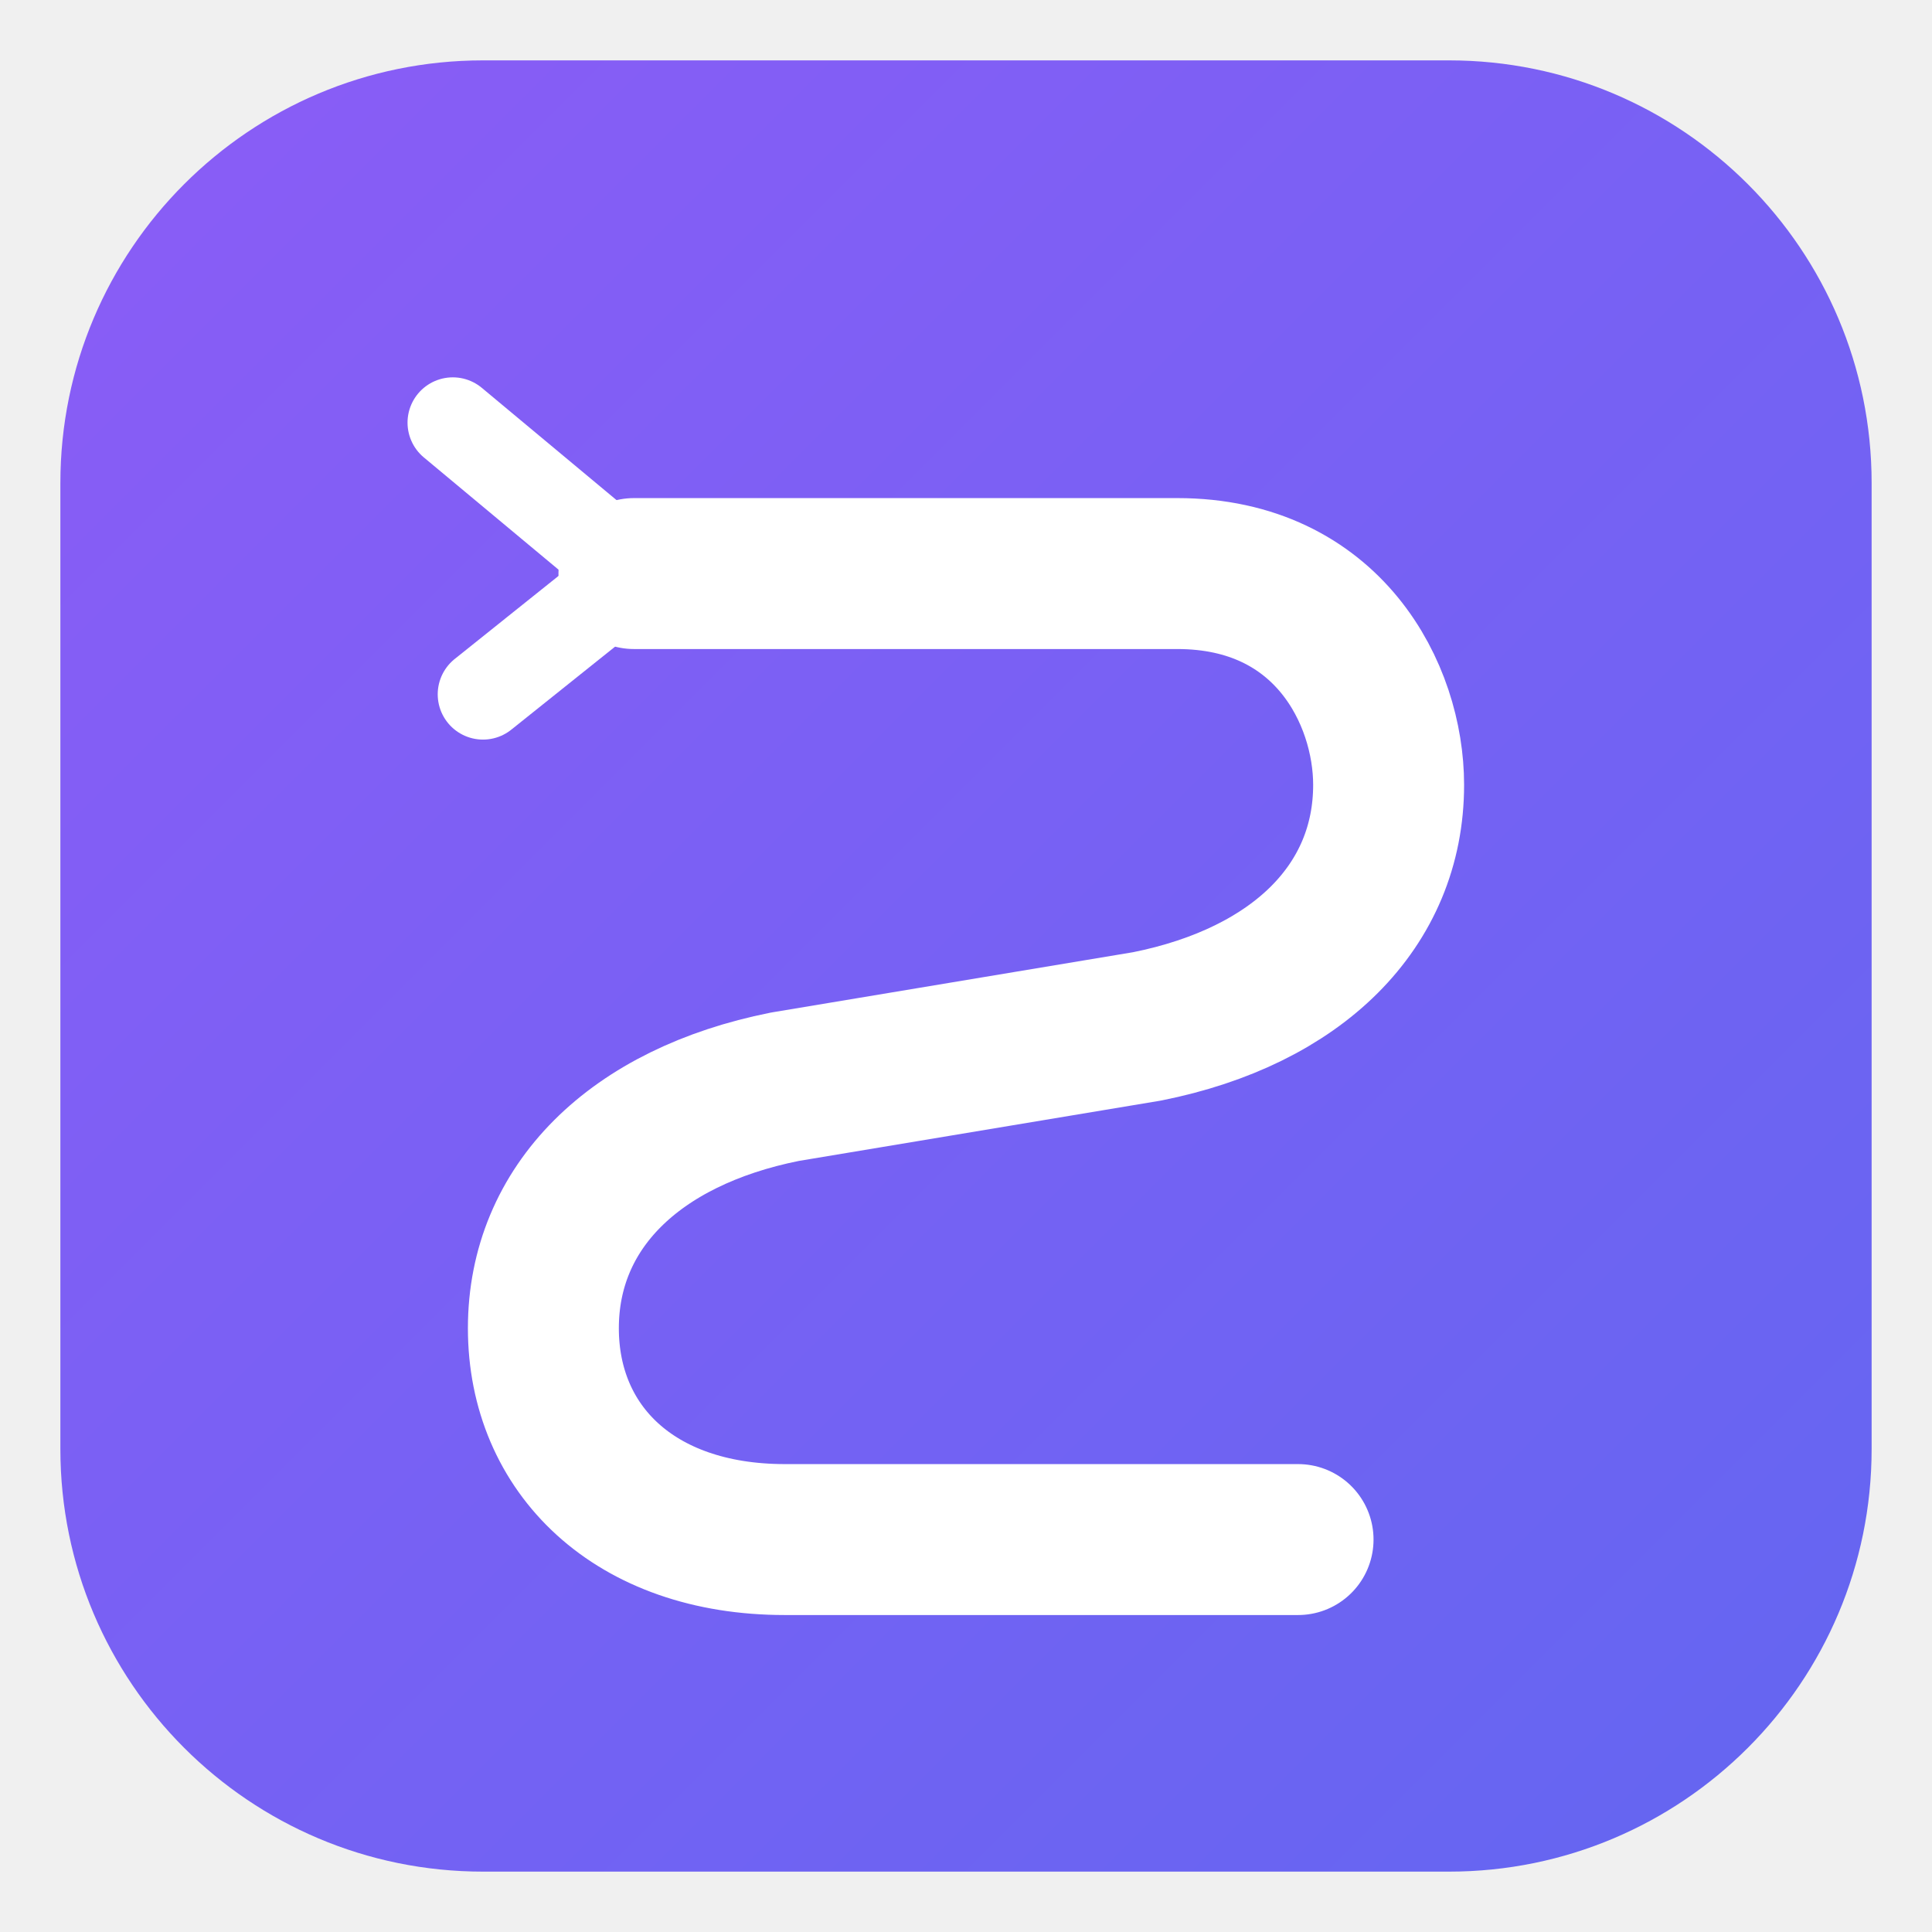
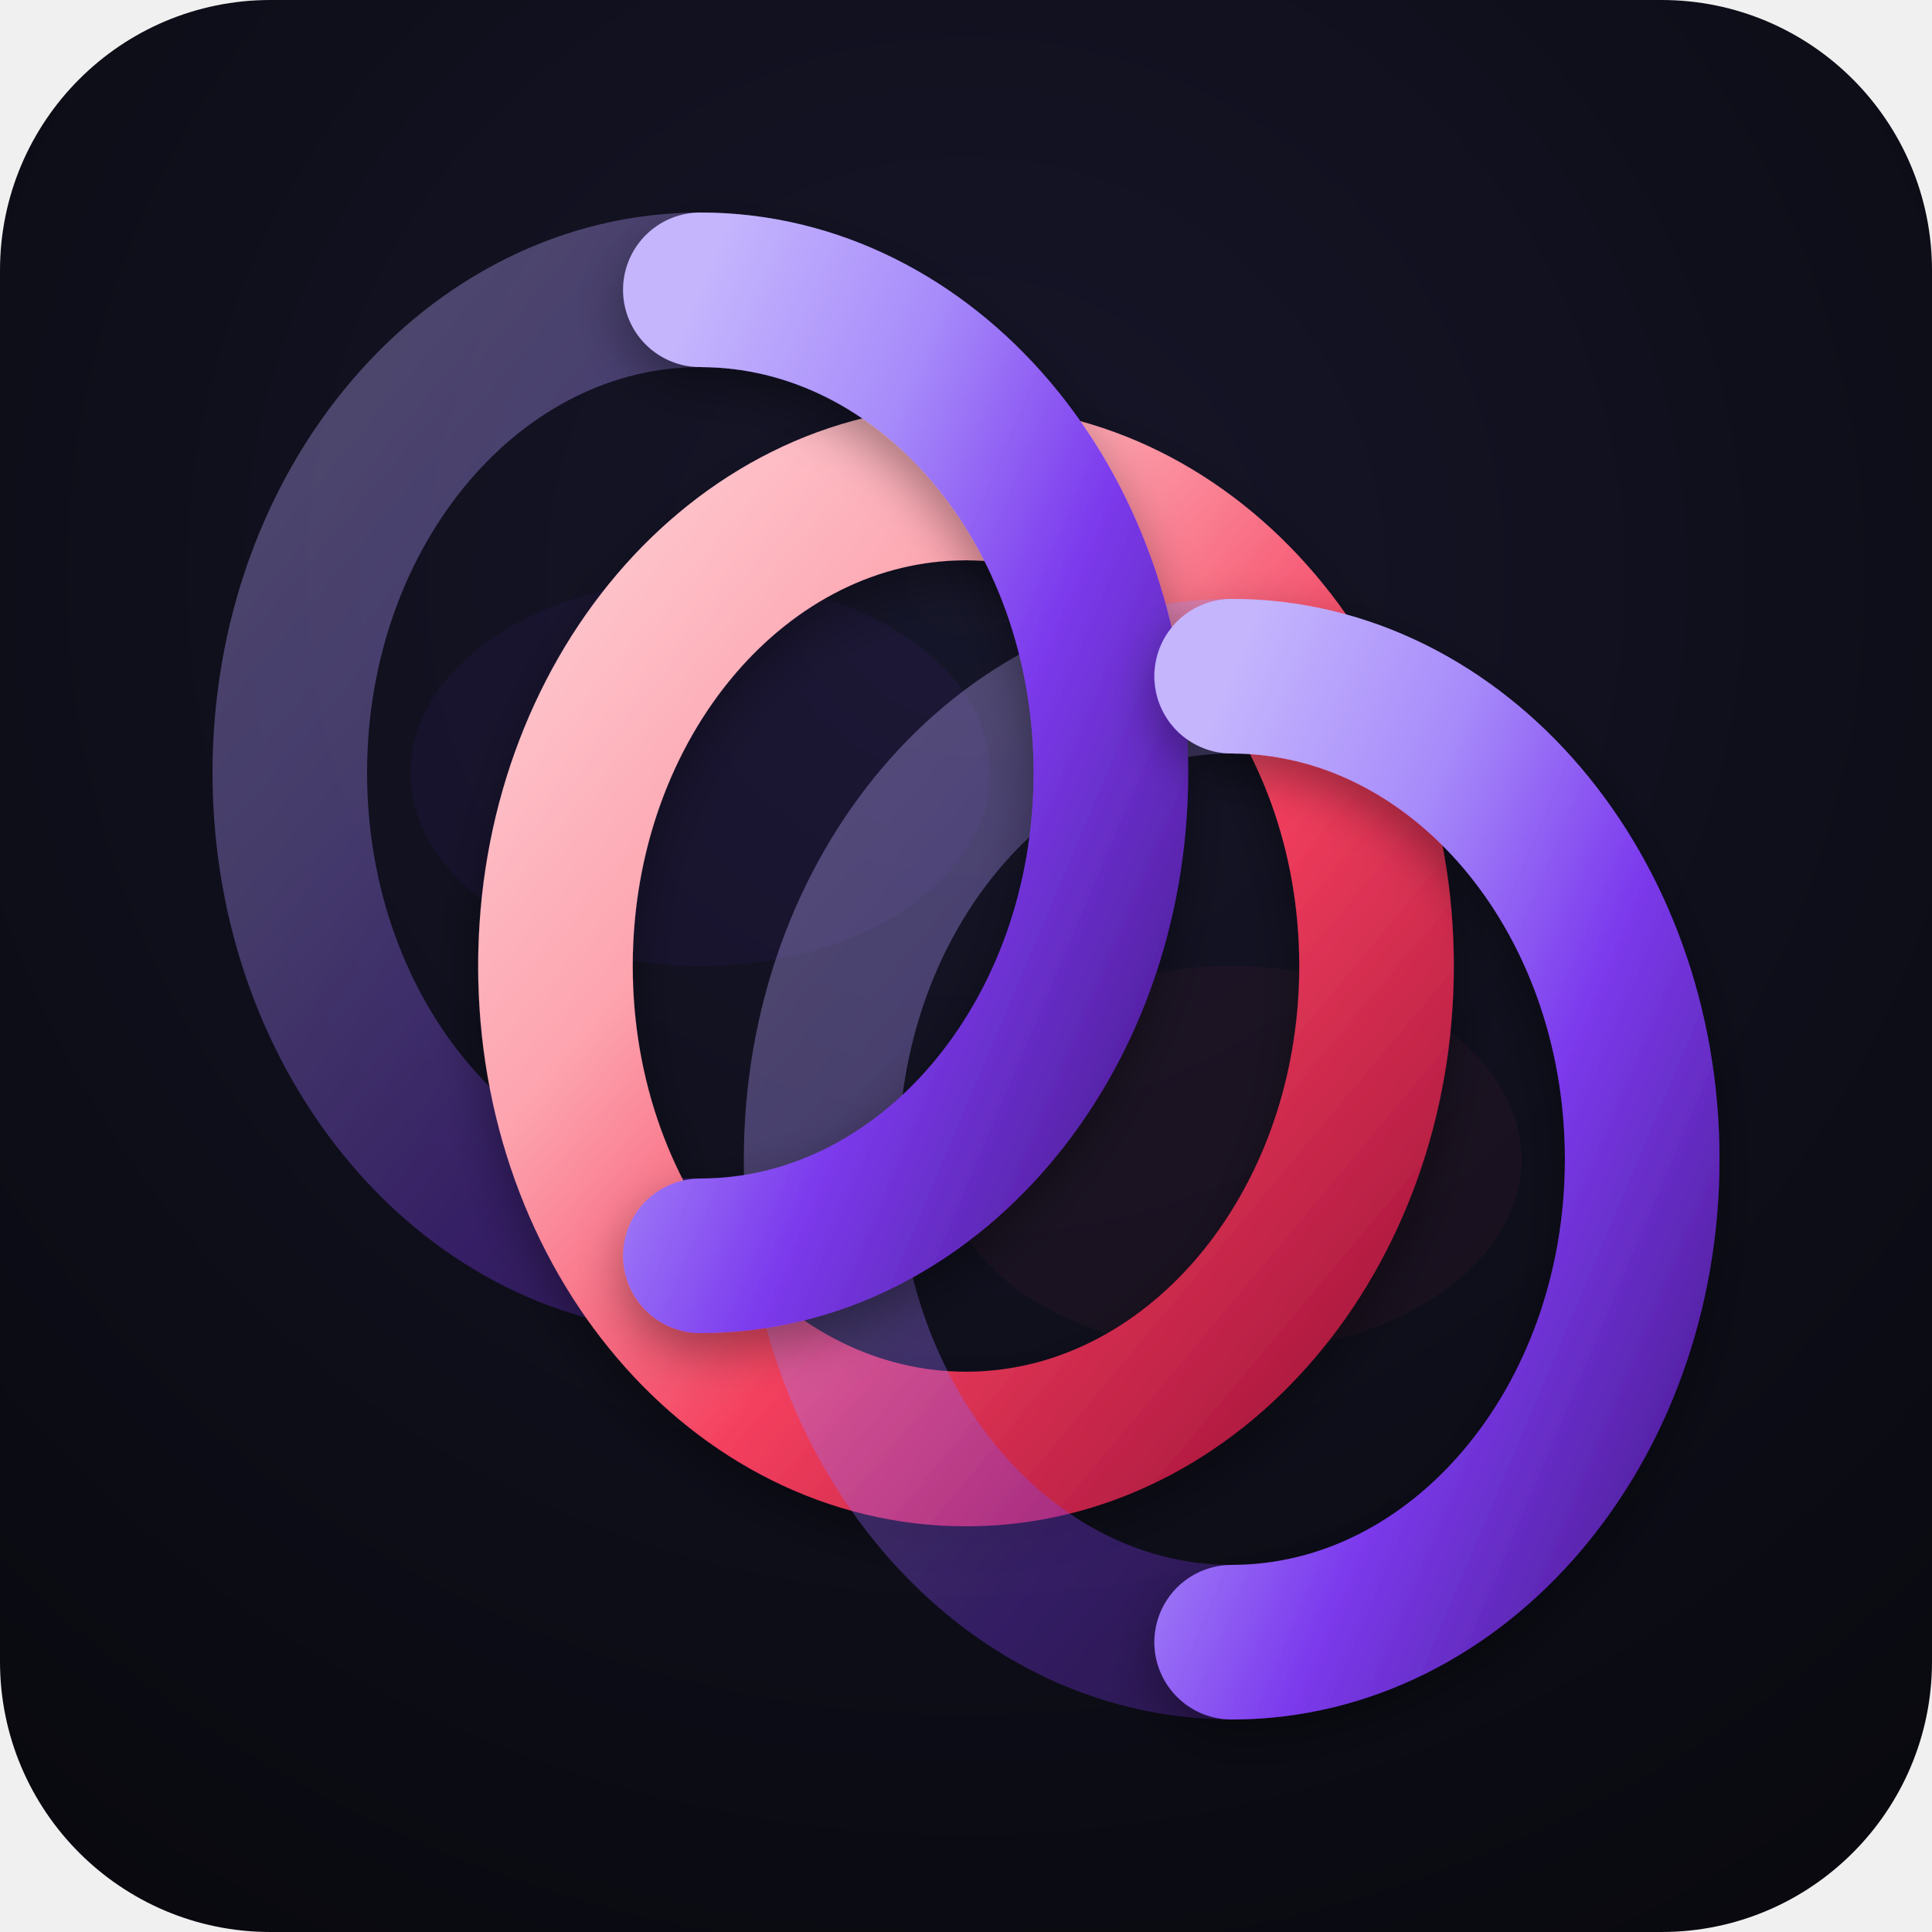
- <svg xmlns="http://www.w3.org/2000/svg" viewBox="0 0 128 128" width="128" height="128">
+ <svg xmlns="http://www.w3.org/2000/svg" viewBox="0 0 400 400" width="400" height="400">
  <defs>
-     <linearGradient id="brand" x1="0%" y1="0%" x2="100%" y2="100%">
-       <stop offset="0%" stop-color="#8B5CF6" />
-       <stop offset="100%" stop-color="#6366F1" />
+     <radialGradient id="bg" cx="50%" cy="30%" r="80%">
+       <stop offset="0%" stop-color="#16162a" />
+       <stop offset="100%" stop-color="#09090f" />
+     </radialGradient>
+     <linearGradient id="purple" x1="0%" y1="0%" x2="100%" y2="100%">
+       <stop offset="0%" stop-color="#c4b5fd" />
+       <stop offset="30%" stop-color="#a78bfa" />
+       <stop offset="60%" stop-color="#7c3aed" />
+       <stop offset="100%" stop-color="#4c1d95" />
    </linearGradient>
+     <linearGradient id="coral" x1="0%" y1="0%" x2="100%" y2="100%">
+       <stop offset="0%" stop-color="#fecdd3" />
+       <stop offset="30%" stop-color="#fda4af" />
+       <stop offset="60%" stop-color="#f43f5e" />
+       <stop offset="100%" stop-color="#9f1239" />
+     </linearGradient>
+     <filter id="shadow" x="-30%" y="-30%" width="160%" height="160%">
+       <feDropShadow dx="0" dy="4" stdDeviation="5" flood-color="#000" flood-opacity="0.35" />
+     </filter>
  </defs>
-   <rect x="4" y="4" width="120" height="120" rx="28" fill="url(#brand)" />
-   <path d="M42 38        C42 38 72 38 78 38        C88 38 92 46 92 52        C92 60 86 66 76 68        L52 72        C42 74 36 80 36 88        C36 96 42 102 52 102        L86 102" fill="none" stroke="#fff" stroke-width="10" stroke-linecap="round" stroke-linejoin="round" />
-   <path d="M42 38 L30 28 L42 38 L32 46" fill="none" stroke="#fff" stroke-width="6" stroke-linecap="round" stroke-linejoin="round" />
+   <rect width="400" height="400" rx="56" fill="url(#bg)" />
+   <ellipse cx="145" cy="160" rx="60" ry="40" fill="#7c3aed" opacity="0.06" />
+   <ellipse cx="255" cy="240" rx="60" ry="40" fill="#f43f5e" opacity="0.05" />
+   <ellipse cx="145" cy="160" rx="85" ry="100" fill="none" stroke="url(#purple)" stroke-width="32" opacity="0.35" />
+   <ellipse cx="200" cy="200" rx="85" ry="100" fill="none" stroke="url(#coral)" stroke-width="32" filter="url(#shadow)" />
+   <ellipse cx="255" cy="240" rx="85" ry="100" fill="none" stroke="url(#purple)" stroke-width="32" opacity="0.35" />
+   <path d="M145 60             A85 100 0 0 1 145 260" fill="none" stroke="url(#purple)" stroke-width="32" stroke-linecap="round" filter="url(#shadow)" />
+   <path d="M255 140             A85 100 0 0 1 255 340" fill="none" stroke="url(#purple)" stroke-width="32" stroke-linecap="round" filter="url(#shadow)" />
</svg>
